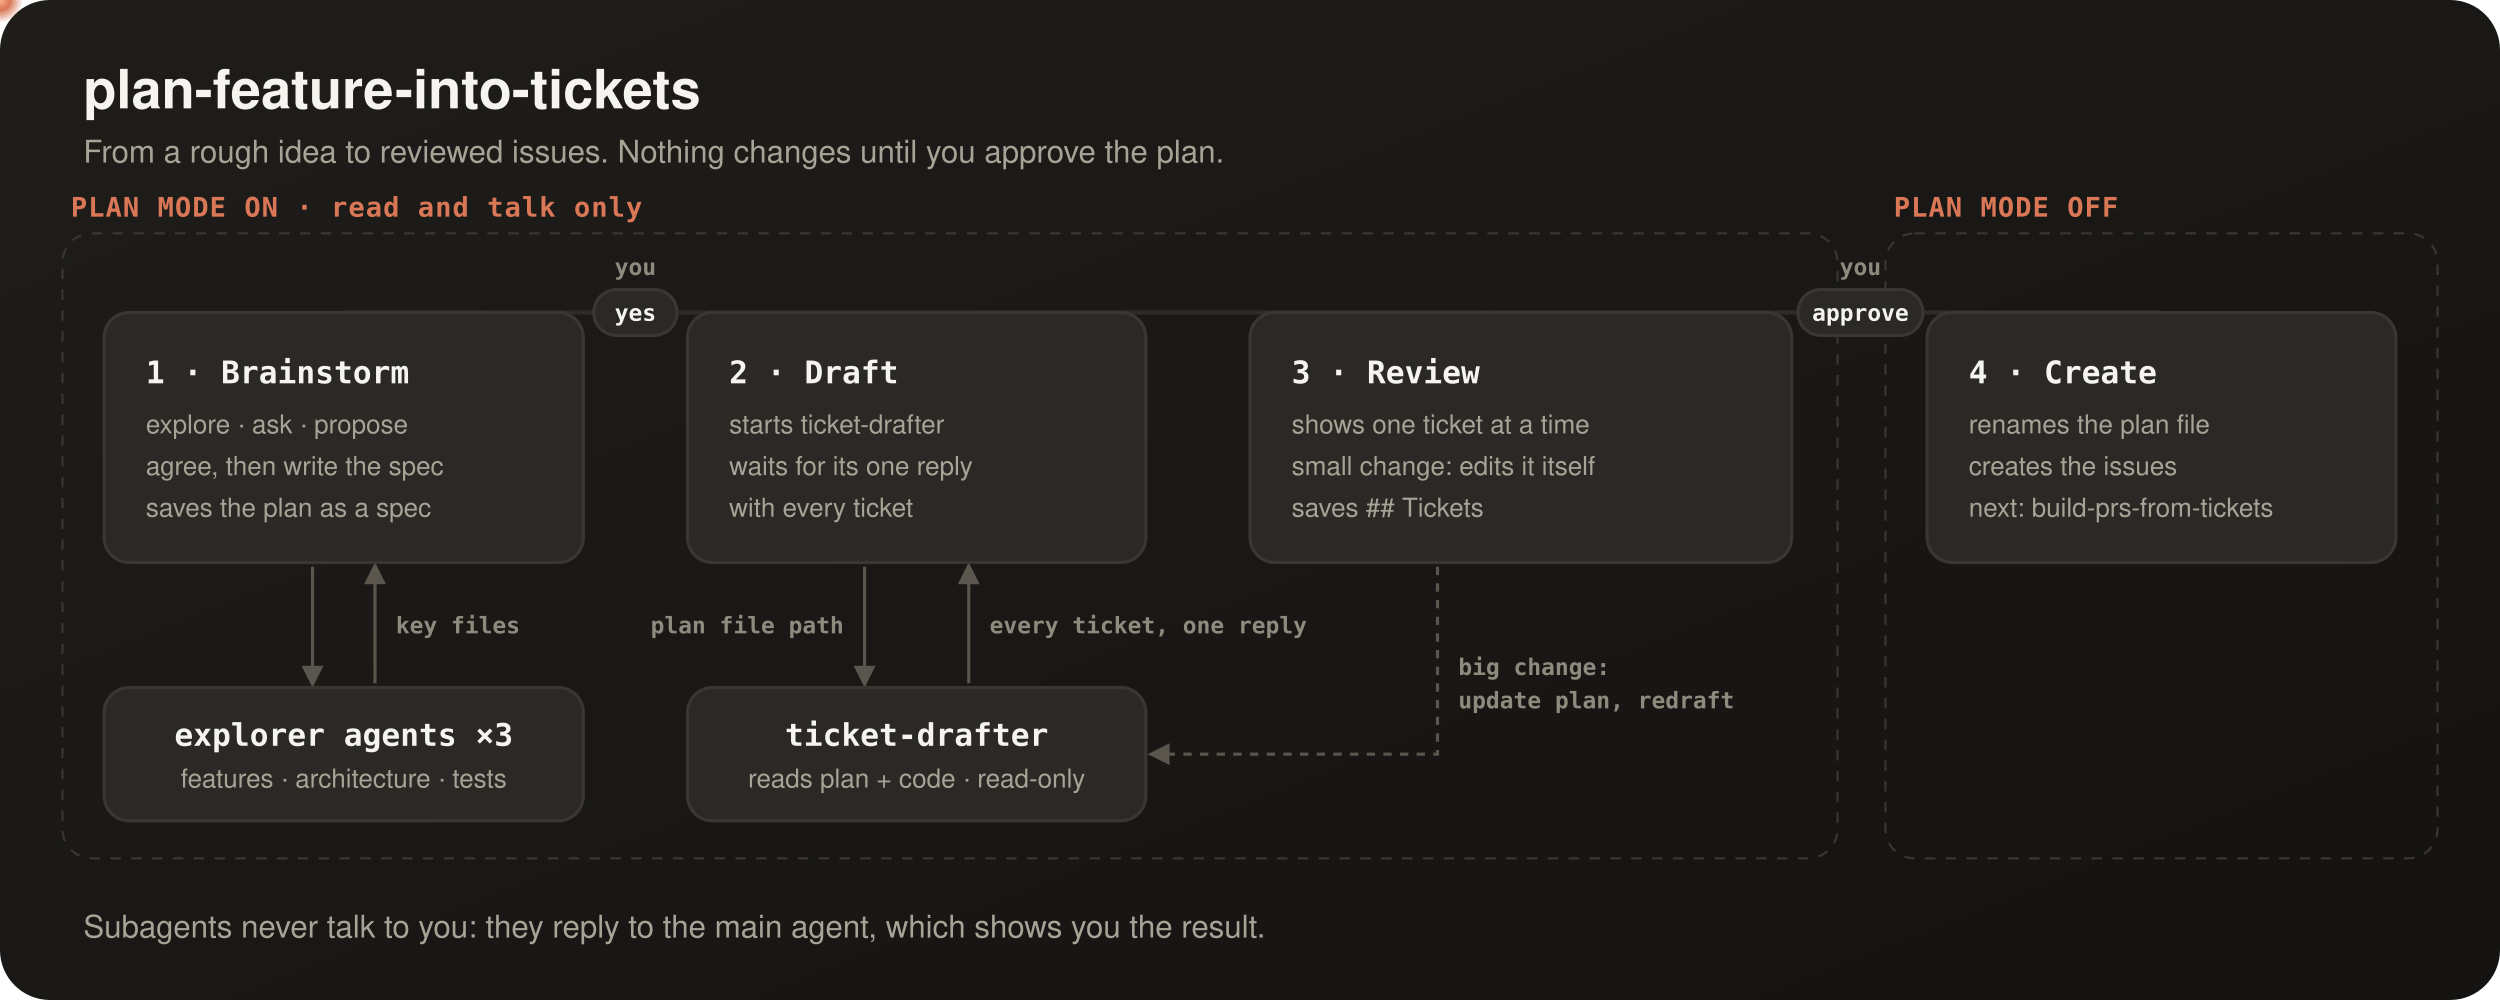
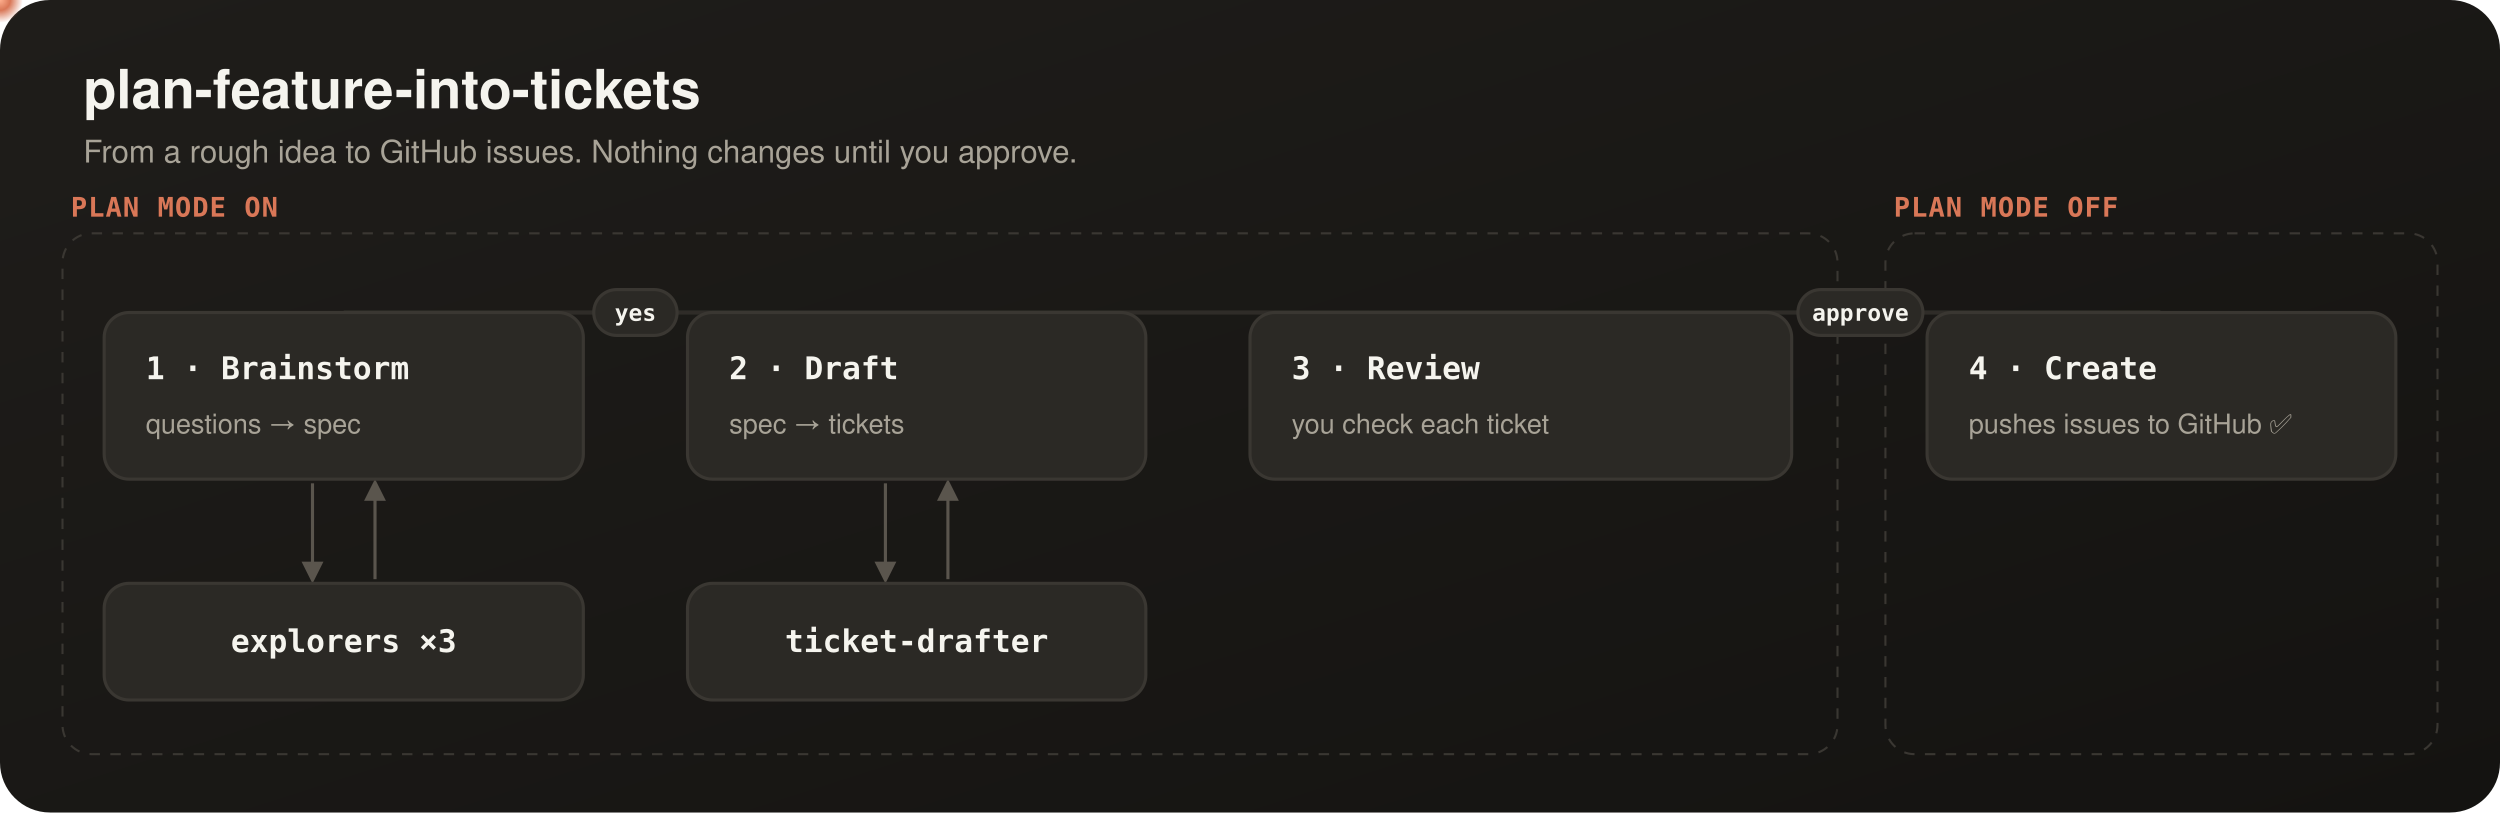
- <svg xmlns="http://www.w3.org/2000/svg" xmlns:xlink="http://www.w3.org/1999/xlink" viewBox="0 0 1200 480" role="img" aria-labelledby="pt pd">
+ <svg xmlns="http://www.w3.org/2000/svg" xmlns:xlink="http://www.w3.org/1999/xlink" viewBox="0 0 1200 390" role="img" aria-labelledby="pt pd">
  <defs>
    <linearGradient id="pbg" x1="0" y1="0" x2="1" y2="1">
      <stop offset="0" stop-color="#1f1d1a" />
      <stop offset="1" stop-color="#141311" />
    </linearGradient>
    <radialGradient id="pglow">
      <stop offset="0" stop-color="#ffb08f" />
      <stop offset=".45" stop-color="#d97757" />
      <stop offset="1" stop-color="#d97757" stop-opacity="0" />
    </radialGradient>
    <marker id="arrow" viewBox="0 0 10 10" refX="8" refY="5" markerWidth="7" markerHeight="7" orient="auto-start-reverse">
      <path d="M 0 0 L 10 5 L 0 10 z" fill="#5a554d" />
    </marker>
    <style>
      .h { font: 700 26px -apple-system, "Segoe UI", Helvetica, Arial, sans-serif; fill: #f5f4ee; }
      .p { font: 400 15px -apple-system, "Segoe UI", Helvetica, Arial, sans-serif; fill: #a8a397; }
      .stage { font: 600 13px ui-monospace, "SF Mono", Menlo, Consolas, monospace; fill: #d97757; letter-spacing: .5px; }
      .n { font: 600 15px ui-monospace, "SF Mono", Menlo, Consolas, monospace; fill: #f5f4ee; }
-       .s { font: 400 12.5px -apple-system, "Segoe UI", Helvetica, Arial, sans-serif; fill: #a8a397; }
+       .s { font: 400 13px -apple-system, "Segoe UI", Helvetica, Arial, sans-serif; fill: #a8a397; }
      .tag { font: 600 11px ui-monospace, "SF Mono", Menlo, Consolas, monospace; fill: #8f8a7e; }
    </style>
  </defs>
-   <rect width="1200" height="480" rx="24" fill="url(#pbg)" />
+   <rect width="1200" height="390" rx="24" fill="url(#pbg)" />
  <text x="40" y="52" class="h">plan-feature-into-tickets</text>
-   <text x="40" y="78" class="p">From a rough idea to reviewed issues. Nothing changes until you approve the plan.</text>
-   <rect x="30" y="112" width="852" height="300" rx="14" fill="none" stroke="#3a3732" stroke-dasharray="5 5" />
-   <text x="34" y="104" class="stage">PLAN MODE ON · read and talk only</text>
-   <rect x="905" y="112" width="265" height="300" rx="14" fill="none" stroke="#3a3732" stroke-dasharray="5 5">
-     <animate attributeName="stroke" values="#3a3732;#3a3732;#8fc79a;#8fc79a;#3a3732" keyTimes="0;0.79;0.80;0.99;1" dur="14s" repeatCount="indefinite" />
+   <text x="40" y="78" class="p">From a rough idea to GitHub issues. Nothing changes until you approve.</text>
+   <rect x="30" y="112" width="852" height="250" rx="14" fill="none" stroke="#3a3732" stroke-dasharray="5 5" />
+   <text x="34" y="104" class="stage">PLAN MODE ON</text>
+   <rect x="905" y="112" width="265" height="250" rx="14" fill="none" stroke="#3a3732" stroke-dasharray="5 5">
+     <animate attributeName="stroke" values="#3a3732;#3a3732;#8fc79a;#8fc79a;#3a3732" keyTimes="0;0.79;0.80;0.99;1" dur="12s" repeatCount="indefinite" />
  </rect>
  <text x="909" y="104" class="stage">PLAN MODE OFF</text>
  <line x1="165" y1="150" x2="1037" y2="150" stroke="#2f2c28" stroke-width="2" />
-   <path id="exDown" d="M 150 272 L 150 328" fill="none" stroke="#5a554d" stroke-width="1.5" marker-end="url(#arrow)" />
-   <path id="exUp" d="M 180 328 L 180 272" fill="none" stroke="#5a554d" stroke-width="1.5" marker-end="url(#arrow)" />
-   <text x="190" y="304" class="tag">key files</text>
-   <path id="drDown" d="M 415 272 L 415 328" fill="none" stroke="#5a554d" stroke-width="1.5" marker-end="url(#arrow)" />
-   <text x="405" y="304" text-anchor="end" class="tag">plan file path</text>
-   <path id="drUp" d="M 465 328 L 465 272" fill="none" stroke="#5a554d" stroke-width="1.5" marker-end="url(#arrow)" />
-   <text x="475" y="304" class="tag">every ticket, one reply</text>
-   <path id="redraft" d="M 690 272 L 690 362 L 553 362" fill="none" stroke="#5a554d" stroke-width="1.5" stroke-dasharray="4 4" marker-end="url(#arrow)" />
-   <text x="700" y="324" class="tag">big change:</text>
-   <text x="700" y="340" class="tag">update plan, redraft</text>
+   <path id="exDown" d="M 150 232 L 150 278" fill="none" stroke="#5a554d" stroke-width="1.5" marker-end="url(#arrow)" />
+   <path id="exUp" d="M 180 278 L 180 232" fill="none" stroke="#5a554d" stroke-width="1.5" marker-end="url(#arrow)" />
+   <path id="drDown" d="M 425 232 L 425 278" fill="none" stroke="#5a554d" stroke-width="1.5" marker-end="url(#arrow)" />
+   <path id="drUp" d="M 455 278 L 455 232" fill="none" stroke="#5a554d" stroke-width="1.5" marker-end="url(#arrow)" />
  <g>
-     <rect x="50" y="150" width="230" height="120" rx="12" fill="#2b2925" stroke="#3a3732" stroke-width="1.5">
-       <animate attributeName="stroke" values="#3a3732;#d97757;#d97757;#3a3732;#3a3732" keyTimes="0;0.01;0.18;0.20;1" dur="14s" repeatCount="indefinite" />
+     <rect x="50" y="150" width="230" height="80" rx="12" fill="#2b2925" stroke="#3a3732" stroke-width="1.5">
+       <animate attributeName="stroke" values="#3a3732;#d97757;#d97757;#3a3732;#3a3732" keyTimes="0;0.01;0.18;0.20;1" dur="12s" repeatCount="indefinite" />
    </rect>
-     <text x="70" y="184" class="n">1 · Brainstorm</text>
-     <text x="70" y="208" class="s">explore · ask · propose</text>
-     <text x="70" y="228" class="s">agree, then write the spec</text>
-     <text x="70" y="248" class="s">saves the plan as a spec</text>
+     <text x="70" y="182" class="n">1 · Brainstorm</text>
+     <text x="70" y="208" class="s">questions → spec</text>
  </g>
  <g>
-     <rect x="330" y="150" width="220" height="120" rx="12" fill="#2b2925" stroke="#3a3732" stroke-width="1.5">
-       <animate attributeName="stroke" values="#3a3732;#3a3732;#d97757;#d97757;#3a3732;#3a3732" keyTimes="0;0.20;0.21;0.45;0.47;1" dur="14s" repeatCount="indefinite" />
+     <rect x="330" y="150" width="220" height="80" rx="12" fill="#2b2925" stroke="#3a3732" stroke-width="1.5">
+       <animate attributeName="stroke" values="#3a3732;#3a3732;#d97757;#d97757;#3a3732;#3a3732" keyTimes="0;0.20;0.21;0.45;0.47;1" dur="12s" repeatCount="indefinite" />
    </rect>
-     <text x="350" y="184" class="n">2 · Draft</text>
-     <text x="350" y="208" class="s">starts ticket-drafter</text>
-     <text x="350" y="228" class="s">waits for its one reply</text>
-     <text x="350" y="248" class="s">with every ticket</text>
+     <text x="350" y="182" class="n">2 · Draft</text>
+     <text x="350" y="208" class="s">spec → tickets</text>
  </g>
  <g>
-     <rect x="600" y="150" width="260" height="120" rx="12" fill="#2b2925" stroke="#3a3732" stroke-width="1.5">
-       <animate attributeName="stroke" values="#3a3732;#3a3732;#d97757;#d97757;#3a3732;#3a3732" keyTimes="0;0.47;0.48;0.75;0.77;1" dur="14s" repeatCount="indefinite" />
+     <rect x="600" y="150" width="260" height="80" rx="12" fill="#2b2925" stroke="#3a3732" stroke-width="1.5">
+       <animate attributeName="stroke" values="#3a3732;#3a3732;#d97757;#d97757;#3a3732;#3a3732" keyTimes="0;0.47;0.48;0.75;0.77;1" dur="12s" repeatCount="indefinite" />
    </rect>
-     <text x="620" y="184" class="n">3 · Review</text>
-     <text x="620" y="208" class="s">shows one ticket at a time</text>
-     <text x="620" y="228" class="s">small change: edits it itself</text>
-     <text x="620" y="248" class="s">saves ## Tickets</text>
+     <text x="620" y="182" class="n">3 · Review</text>
+     <text x="620" y="208" class="s">you check each ticket</text>
  </g>
  <g>
-     <rect x="925" y="150" width="225" height="120" rx="12" fill="#2b2925" stroke="#3a3732" stroke-width="1.5">
-       <animate attributeName="stroke" values="#3a3732;#3a3732;#8fc79a;#8fc79a;#3a3732" keyTimes="0;0.79;0.80;0.99;1" dur="14s" repeatCount="indefinite" />
-       <animate attributeName="fill" values="#2b2925;#2b2925;#22302a;#22302a;#2b2925" keyTimes="0;0.79;0.80;0.99;1" dur="14s" repeatCount="indefinite" />
+     <rect x="925" y="150" width="225" height="80" rx="12" fill="#2b2925" stroke="#3a3732" stroke-width="1.5">
+       <animate attributeName="stroke" values="#3a3732;#3a3732;#8fc79a;#8fc79a;#3a3732" keyTimes="0;0.79;0.80;0.99;1" dur="12s" repeatCount="indefinite" />
+       <animate attributeName="fill" values="#2b2925;#2b2925;#22302a;#22302a;#2b2925" keyTimes="0;0.79;0.80;0.99;1" dur="12s" repeatCount="indefinite" />
    </rect>
-     <text x="945" y="184" class="n">4 · Create</text>
-     <text x="945" y="208" class="s">renames the plan file</text>
-     <text x="945" y="228" class="s">creates the issues</text>
-     <text x="945" y="248" class="s">next: build-prs-from-tickets</text>
+     <text x="945" y="182" class="n">4 · Create</text>
+     <text x="945" y="208" class="s">pushes issues to GitHub ✅</text>
  </g>
  <g>
-     <rect x="50" y="330" width="230" height="64" rx="12" fill="#2b2925" stroke="#3a3732" stroke-width="1.5">
-       <animate attributeName="stroke" values="#3a3732;#3a3732;#d97757;#d97757;#3a3732;#3a3732" keyTimes="0;0.06;0.07;0.13;0.15;1" dur="14s" repeatCount="indefinite" />
+     <rect x="50" y="280" width="230" height="56" rx="12" fill="#2b2925" stroke="#3a3732" stroke-width="1.5">
+       <animate attributeName="stroke" values="#3a3732;#3a3732;#d97757;#d97757;#3a3732;#3a3732" keyTimes="0;0.06;0.07;0.13;0.15;1" dur="12s" repeatCount="indefinite" />
    </rect>
-     <text x="165" y="358" text-anchor="middle" class="n">explorer agents ×3</text>
-     <text x="165" y="378" text-anchor="middle" class="s">features · architecture · tests</text>
+     <text x="165" y="313" text-anchor="middle" class="n">explorers ×3</text>
  </g>
  <g>
-     <rect x="330" y="330" width="220" height="64" rx="12" fill="#2b2925" stroke="#3a3732" stroke-width="1.5">
-       <animate attributeName="stroke" values="#3a3732;#3a3732;#d97757;#d97757;#3a3732;#3a3732;#d97757;#d97757;#3a3732;#3a3732" keyTimes="0;0.25;0.26;0.40;0.42;0.64;0.65;0.71;0.73;1" dur="14s" repeatCount="indefinite" />
+     <rect x="330" y="280" width="220" height="56" rx="12" fill="#2b2925" stroke="#3a3732" stroke-width="1.5">
+       <animate attributeName="stroke" values="#3a3732;#3a3732;#d97757;#d97757;#3a3732;#3a3732" keyTimes="0;0.25;0.26;0.40;0.42;1" dur="12s" repeatCount="indefinite" />
    </rect>
-     <text x="440" y="358" text-anchor="middle" class="n">ticket-drafter</text>
-     <text x="440" y="378" text-anchor="middle" class="s">reads plan + code · read-only</text>
+     <text x="440" y="313" text-anchor="middle" class="n">ticket-drafter</text>
  </g>
-   <text x="305" y="132" text-anchor="middle" class="tag">you</text>
  <rect x="285" y="139" width="40" height="22" rx="11" fill="#2b2925" stroke="#3a3732" stroke-width="1.5">
-     <animate attributeName="stroke" values="#3a3732;#3a3732;#d97757;#d97757;#3a3732;#3a3732" keyTimes="0;0.17;0.18;0.22;0.24;1" dur="14s" repeatCount="indefinite" />
+     <animate attributeName="stroke" values="#3a3732;#3a3732;#d97757;#d97757;#3a3732;#3a3732" keyTimes="0;0.17;0.18;0.22;0.24;1" dur="12s" repeatCount="indefinite" />
  </rect>
  <text x="305" y="154" text-anchor="middle" class="tag" style="fill:#f5f4ee">yes</text>
-   <text x="893" y="132" text-anchor="middle" class="tag">you</text>
  <rect x="863" y="139" width="60" height="22" rx="11" fill="#2b2925" stroke="#3a3732" stroke-width="1.5">
-     <animate attributeName="stroke" values="#3a3732;#3a3732;#8fc79a;#8fc79a;#3a3732;#3a3732" keyTimes="0;0.74;0.75;0.80;0.82;1" dur="14s" repeatCount="indefinite" />
+     <animate attributeName="stroke" values="#3a3732;#3a3732;#8fc79a;#8fc79a;#3a3732;#3a3732" keyTimes="0;0.74;0.75;0.80;0.82;1" dur="12s" repeatCount="indefinite" />
  </rect>
  <text x="893" y="154" text-anchor="middle" class="tag" style="fill:#f5f4ee">approve</text>
  <circle r="11" fill="url(#pglow)">
-     <animateMotion path="M 165 150 L 1037 150" keyPoints="0;0;0.315;0.315;0.648;0.648;1;1" keyTimes="0;0.18;0.21;0.45;0.48;0.75;0.80;1" calcMode="linear" dur="14s" repeatCount="indefinite" />
+     <animateMotion path="M 165 150 L 1037 150" keyPoints="0;0;0.315;0.315;0.648;0.648;1;1" keyTimes="0;0.18;0.21;0.45;0.48;0.75;0.80;1" calcMode="linear" dur="12s" repeatCount="indefinite" />
  </circle>
  <circle r="5" fill="#ffb08f" opacity="0">
-     <animateMotion dur="14s" repeatCount="indefinite" keyPoints="0;0;1;1" keyTimes="0;0.03;0.07;1" calcMode="linear">
+     <animateMotion dur="12s" repeatCount="indefinite" keyPoints="0;0;1;1" keyTimes="0;0.03;0.07;1" calcMode="linear">
      <mpath href="#exDown" xlink:href="#exDown" />
    </animateMotion>
-     <animate attributeName="opacity" values="0;0;1;1;0;0" keyTimes="0;0.029;0.031;0.069;0.07;1" dur="14s" repeatCount="indefinite" />
+     <animate attributeName="opacity" values="0;0;1;1;0;0" keyTimes="0;0.029;0.031;0.069;0.07;1" dur="12s" repeatCount="indefinite" />
  </circle>
  <circle r="5" fill="#ffb08f" opacity="0">
-     <animateMotion dur="14s" repeatCount="indefinite" keyPoints="0;0;1;1" keyTimes="0;0.13;0.17;1" calcMode="linear">
+     <animateMotion dur="12s" repeatCount="indefinite" keyPoints="0;0;1;1" keyTimes="0;0.13;0.17;1" calcMode="linear">
      <mpath href="#exUp" xlink:href="#exUp" />
    </animateMotion>
-     <animate attributeName="opacity" values="0;0;1;1;0;0" keyTimes="0;0.129;0.131;0.169;0.17;1" dur="14s" repeatCount="indefinite" />
+     <animate attributeName="opacity" values="0;0;1;1;0;0" keyTimes="0;0.129;0.131;0.169;0.17;1" dur="12s" repeatCount="indefinite" />
  </circle>
  <circle r="5" fill="#ffb08f" opacity="0">
-     <animateMotion dur="14s" repeatCount="indefinite" keyPoints="0;0;1;1" keyTimes="0;0.22;0.26;1" calcMode="linear">
+     <animateMotion dur="12s" repeatCount="indefinite" keyPoints="0;0;1;1" keyTimes="0;0.22;0.26;1" calcMode="linear">
      <mpath href="#drDown" xlink:href="#drDown" />
    </animateMotion>
-     <animate attributeName="opacity" values="0;0;1;1;0;0" keyTimes="0;0.219;0.221;0.259;0.26;1" dur="14s" repeatCount="indefinite" />
+     <animate attributeName="opacity" values="0;0;1;1;0;0" keyTimes="0;0.219;0.221;0.259;0.26;1" dur="12s" repeatCount="indefinite" />
  </circle>
  <circle r="5" fill="#ffb08f" opacity="0">
-     <animateMotion dur="14s" repeatCount="indefinite" keyPoints="0;0;1;1" keyTimes="0;0.40;0.44;1" calcMode="linear">
+     <animateMotion dur="12s" repeatCount="indefinite" keyPoints="0;0;1;1" keyTimes="0;0.40;0.44;1" calcMode="linear">
      <mpath href="#drUp" xlink:href="#drUp" />
    </animateMotion>
-     <animate attributeName="opacity" values="0;0;1;1;0;0" keyTimes="0;0.399;0.401;0.439;0.44;1" dur="14s" repeatCount="indefinite" />
+     <animate attributeName="opacity" values="0;0;1;1;0;0" keyTimes="0;0.399;0.401;0.439;0.44;1" dur="12s" repeatCount="indefinite" />
  </circle>
-   <circle r="5" fill="#d97757" opacity="0">
-     <animateMotion dur="14s" repeatCount="indefinite" keyPoints="0;0;1;1" keyTimes="0;0.57;0.65;1" calcMode="linear">
-       <mpath href="#redraft" xlink:href="#redraft" />
-     </animateMotion>
-     <animate attributeName="opacity" values="0;0;1;1;0;0" keyTimes="0;0.569;0.571;0.649;0.65;1" dur="14s" repeatCount="indefinite" />
-   </circle>
-   <text x="40" y="450" class="p">Subagents never talk to you: they reply to the main agent, which shows you the result.</text>
</svg>
